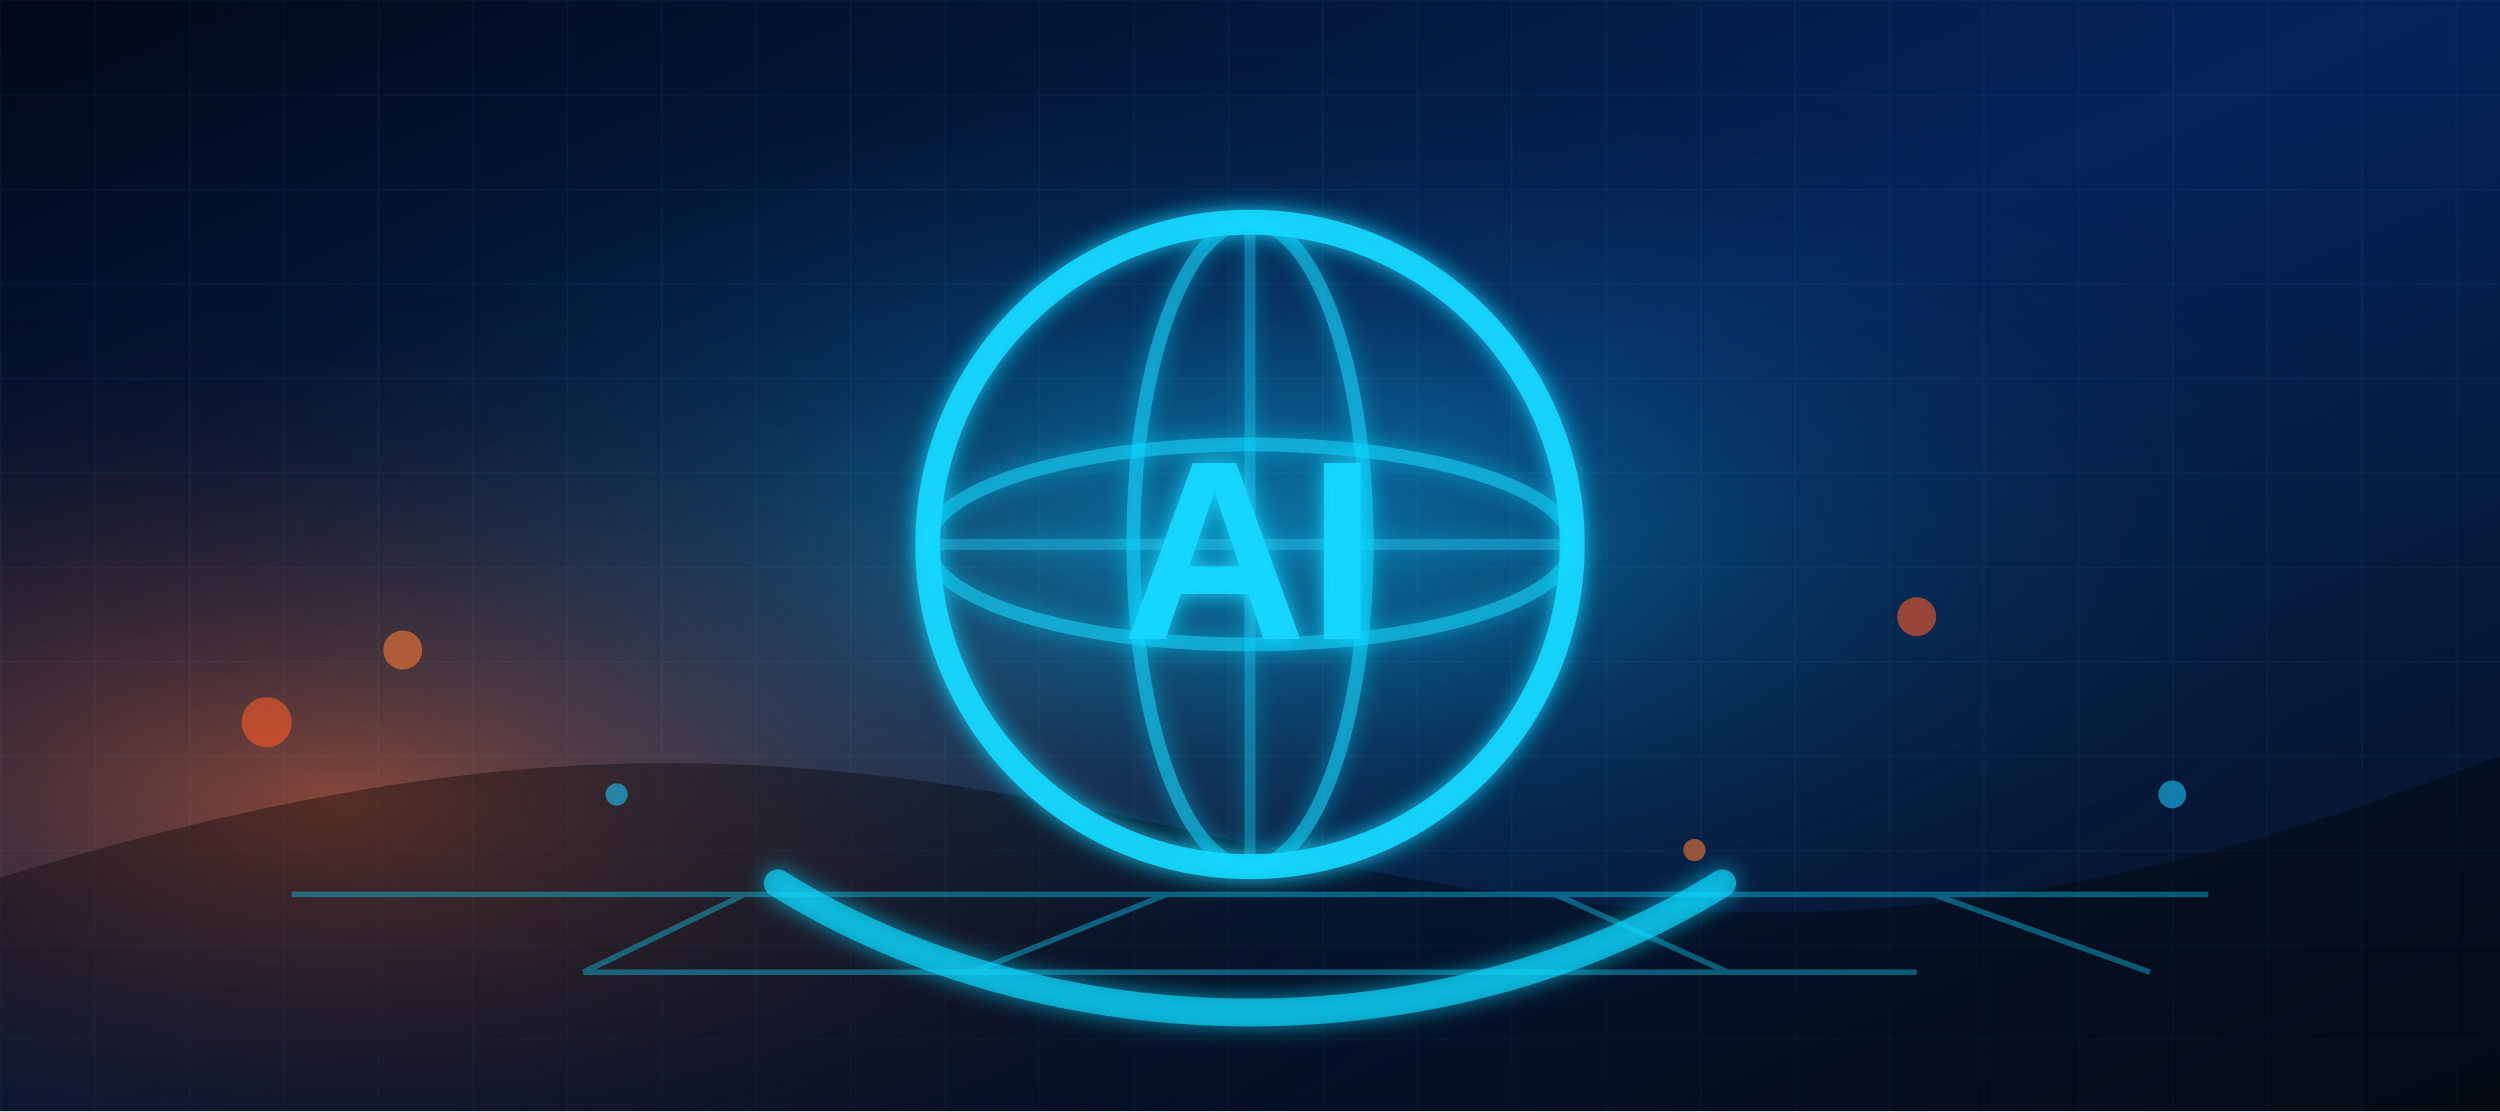
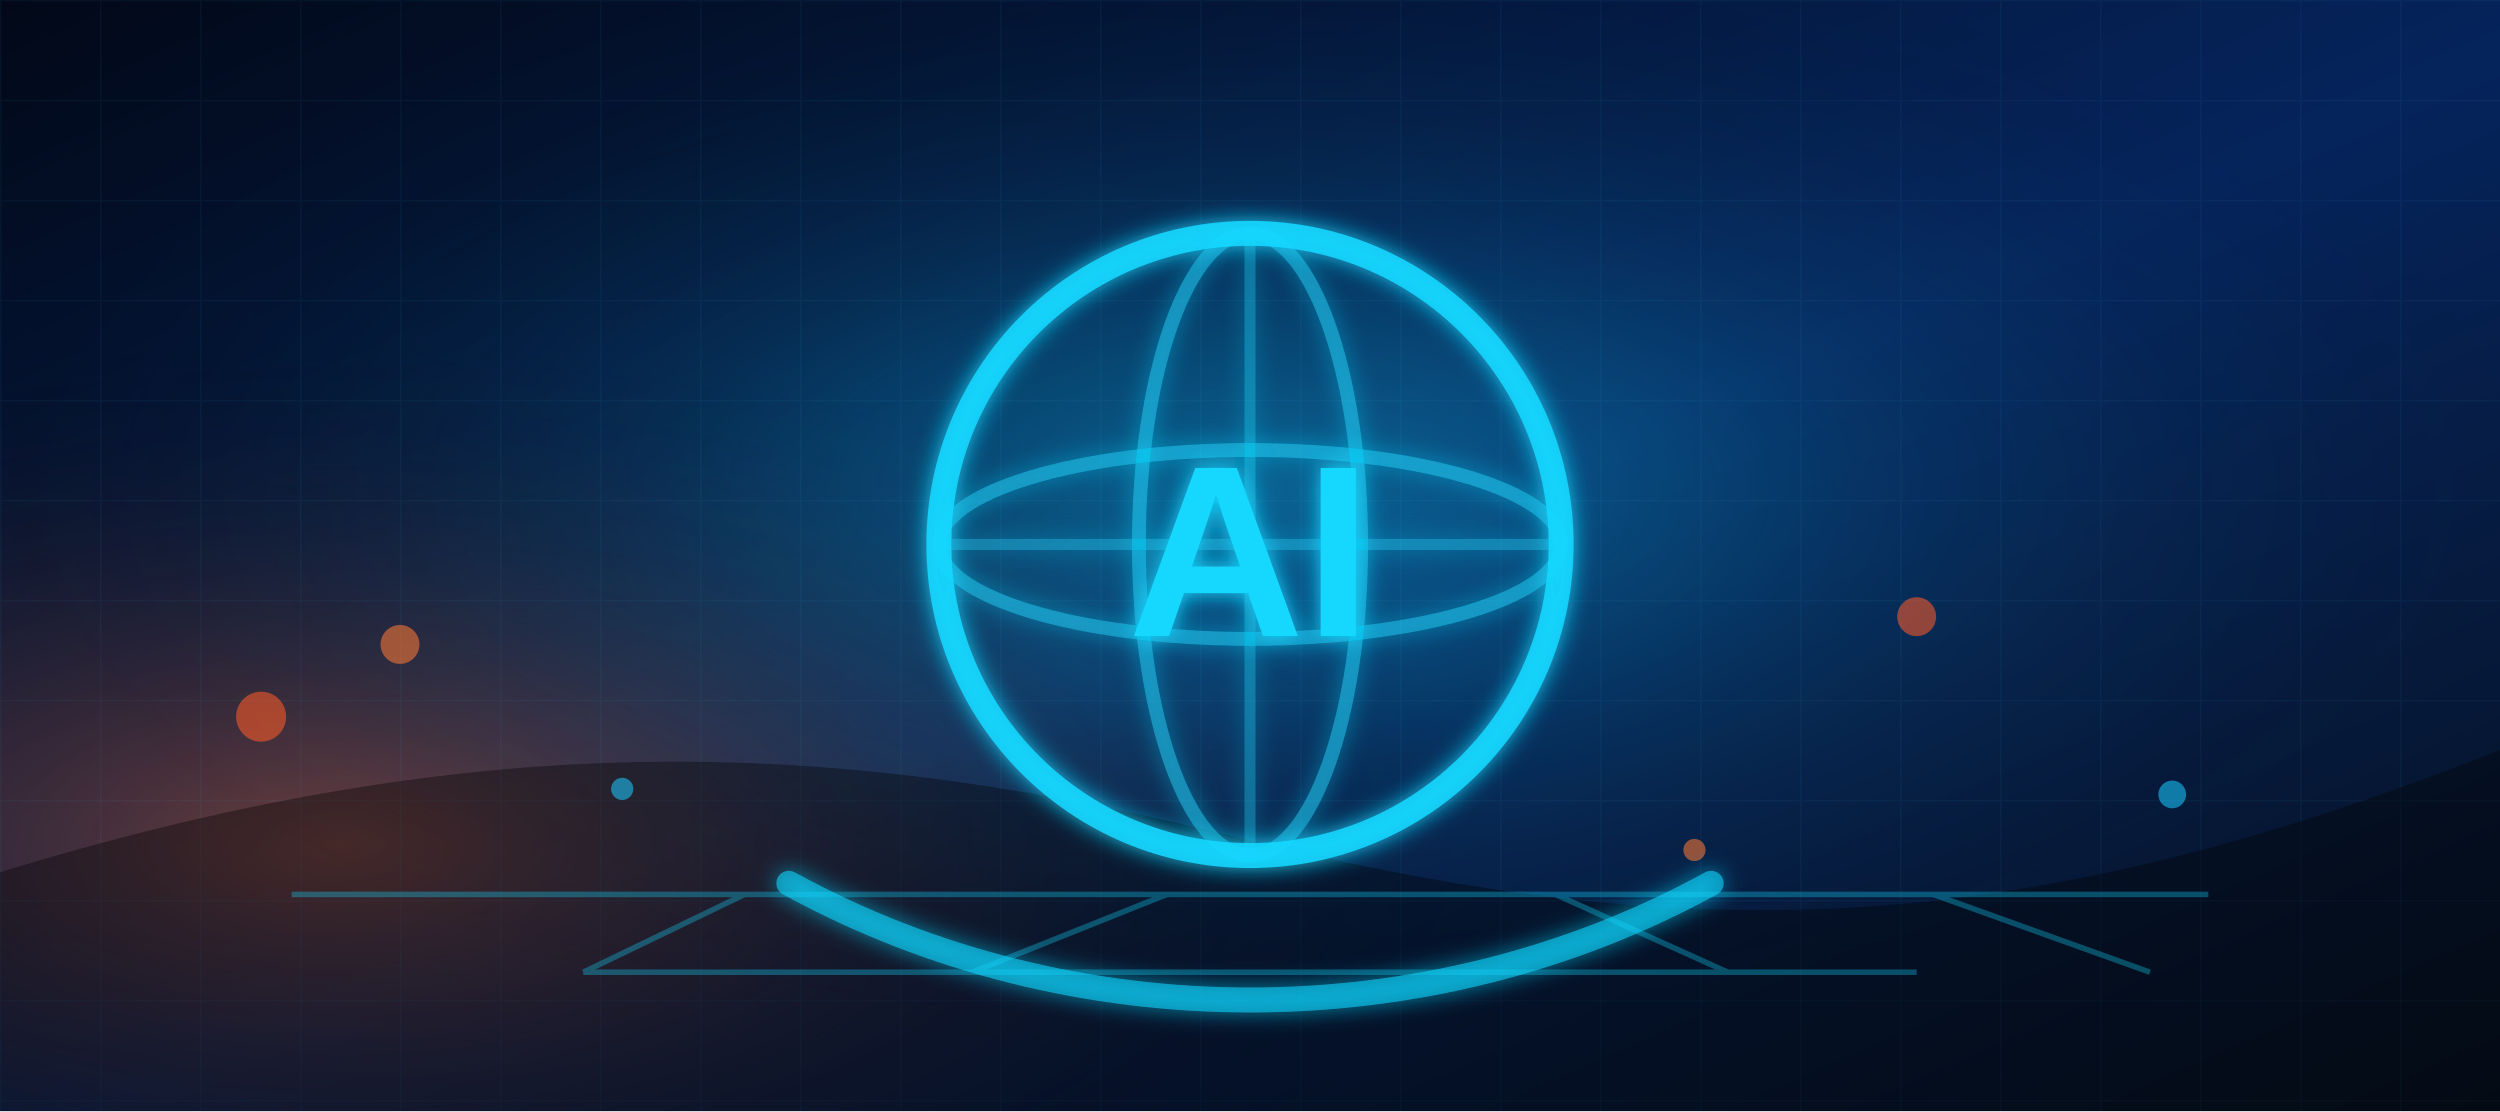
- <svg xmlns="http://www.w3.org/2000/svg" viewBox="0 0 900 400" role="img" aria-labelledby="title-ijcse_cover.svg desc-ijcse_cover.svg">
+ <svg xmlns="http://www.w3.org/2000/svg" viewBox="0 0 900 400" role="img" aria-labelledby="title-j1 desc-j1">
  <defs>
-     <linearGradient id="bg1" x1="0%" y1="0%" x2="100%" y2="100%">
+     <linearGradient id="bg-j1" x1="0%" y1="0%" x2="100%" y2="100%">
      <stop offset="0%" stop-color="#020817" />
-       <stop offset="48%" stop-color="#05245c" />
+       <stop offset="52%" stop-color="#05245c" />
      <stop offset="100%" stop-color="#07101f" />
    </linearGradient>
-     <radialGradient id="core1" cx="50%" cy="48%" r="48%">
-       <stop offset="0%" stop-color="#12d8ff" stop-opacity="0.45" />
-       <stop offset="42%" stop-color="#12d8ff" stop-opacity="0.12" />
+     <radialGradient id="core-j1" cx="50%" cy="44%" r="52%">
+       <stop offset="0%" stop-color="#12d8ff" stop-opacity="0.36" />
+       <stop offset="46%" stop-color="#12d8ff" stop-opacity="0.1" />
      <stop offset="100%" stop-color="#000000" stop-opacity="0" />
    </radialGradient>
-     <radialGradient id="warm1" cx="14%" cy="72%" r="48%">
-       <stop offset="0%" stop-color="#ff6b24" stop-opacity="0.7" />
+     <radialGradient id="warm-j1" cx="14%" cy="76%" r="46%">
+       <stop offset="0%" stop-color="#ff6b24" stop-opacity="0.58" />
      <stop offset="100%" stop-color="#000000" stop-opacity="0" />
    </radialGradient>
-     <pattern id="mesh1" width="34" height="34" patternUnits="userSpaceOnUse">
-       <path d="M34 0H0V34" fill="none" stroke="#43d4ff" stroke-opacity="0.05" stroke-width="1" />
+     <pattern id="mesh-j1" width="36" height="36" patternUnits="userSpaceOnUse">
+       <path d="M36 0H0V36" fill="none" stroke="#43d4ff" stroke-opacity="0.05" stroke-width="1" />
    </pattern>
-     <filter id="softGlow1" x="-30%" y="-30%" width="160%" height="160%">
+     <filter id="glow-j1" x="-30%" y="-30%" width="160%" height="160%">
      <feGaussianBlur stdDeviation="4" result="blur" />
      <feMerge>
        <feMergeNode in="blur" />
        <feMergeNode in="SourceGraphic" />
      </feMerge>
    </filter>
  </defs>
-   <rect width="900" height="400" fill="url(#bg1)" />
-   <rect width="900" height="400" fill="url(#warm1)" opacity="0.75" />
-   <rect width="900" height="400" fill="url(#core1)" />
-   <rect width="900" height="400" fill="url(#mesh1)" />
-   <path d="M0 316c190-58 296-48 450-12 160 38 278 35 450-32v128H0z" fill="#000000" opacity="0.35" />
-   <g opacity="0.58">
-     <circle cx="96" cy="260" r="9" fill="#ff5b27" />
-     <circle cx="145" cy="234" r="7" fill="#ff7a33" />
-     <circle cx="222" cy="286" r="4" fill="#1cc8ff" />
+   <rect width="900" height="400" fill="url(#bg-j1)" />
+   <rect width="900" height="400" fill="url(#warm-j1)" opacity="0.72" />
+   <rect width="900" height="400" fill="url(#core-j1)" />
+   <rect width="900" height="400" fill="url(#mesh-j1)" />
+   <path d="M0 314c176-54 304-48 448-12 162 40 280 36 452-32v130H0z" fill="#000000" opacity="0.36" />
+   <g opacity="0.56">
+     <circle cx="94" cy="258" r="9" fill="#ff5b27" />
+     <circle cx="144" cy="232" r="7" fill="#ff7a33" />
+     <circle cx="224" cy="284" r="4" fill="#1cc8ff" />
    <circle cx="690" cy="222" r="7" fill="#ff5b27" />
    <circle cx="782" cy="286" r="5" fill="#19c7ff" />
    <circle cx="610" cy="306" r="4" fill="#ff7a33" />
  </g>
-   <g filter="url(#softGlow1)">
-     <circle cx="450" cy="196" r="116" fill="none" stroke="#12d8ff" stroke-linecap="round" stroke-linejoin="round" stroke-width="9" opacity="0.9" />
-     <ellipse cx="450" cy="196" rx="116" ry="36" fill="none" stroke="#12d8ff" stroke-linecap="round" stroke-linejoin="round" stroke-width="5" opacity="0.52" />
-     <ellipse cx="450" cy="196" rx="42" ry="116" fill="none" stroke="#12d8ff" stroke-linecap="round" stroke-linejoin="round" stroke-width="5" opacity="0.52" />
-     <path d="M334 196h232M450 80v232" fill="none" stroke="#12d8ff" stroke-linecap="round" stroke-linejoin="round" stroke-width="4" opacity="0.34" />
-     <text x="450" y="230" text-anchor="middle" font-family="Outfit, Arial" font-size="92" font-weight="900" fill="#12d8ff" opacity="0.94">AI</text>
-     <path d="M280 318c100 62 240 62 340 0" fill="none" stroke="#12d8ff" stroke-linecap="round" stroke-linejoin="round" stroke-width="10" opacity="0.65" />
+   <g filter="url(#glow-j1)" stroke-linecap="round" stroke-linejoin="round">
+     <circle cx="450" cy="196" r="112" fill="none" stroke="#12d8ff" stroke-width="9" opacity="0.88" />
+     <ellipse cx="450" cy="196" rx="112" ry="34" fill="none" stroke="#12d8ff" stroke-width="5" opacity="0.45" />
+     <ellipse cx="450" cy="196" rx="40" ry="112" fill="none" stroke="#12d8ff" stroke-width="5" opacity="0.45" />
+     <path d="M338 196h224M450 84v224" fill="none" stroke="#12d8ff" stroke-width="4" opacity="0.32" />
+     <text x="450" y="229" text-anchor="middle" font-family="Outfit, Arial, sans-serif" font-size="88" font-weight="900" fill="#12d8ff">AI</text>
+     <path d="M284 318c102 56 230 56 332 0" fill="none" stroke="#12d8ff" stroke-width="9" opacity="0.58" />
  </g>
-   <g opacity="0.38" stroke="#12d8ff" stroke-width="2">
+   <g opacity="0.32" stroke="#12d8ff" stroke-width="2" fill="none">
    <path d="M105 322h690" />
    <path d="M210 350h480" />
    <path d="M268 322l-58 28M420 322l-70 28M560 322l62 28M696 322l78 28" />
  </g>
</svg>
